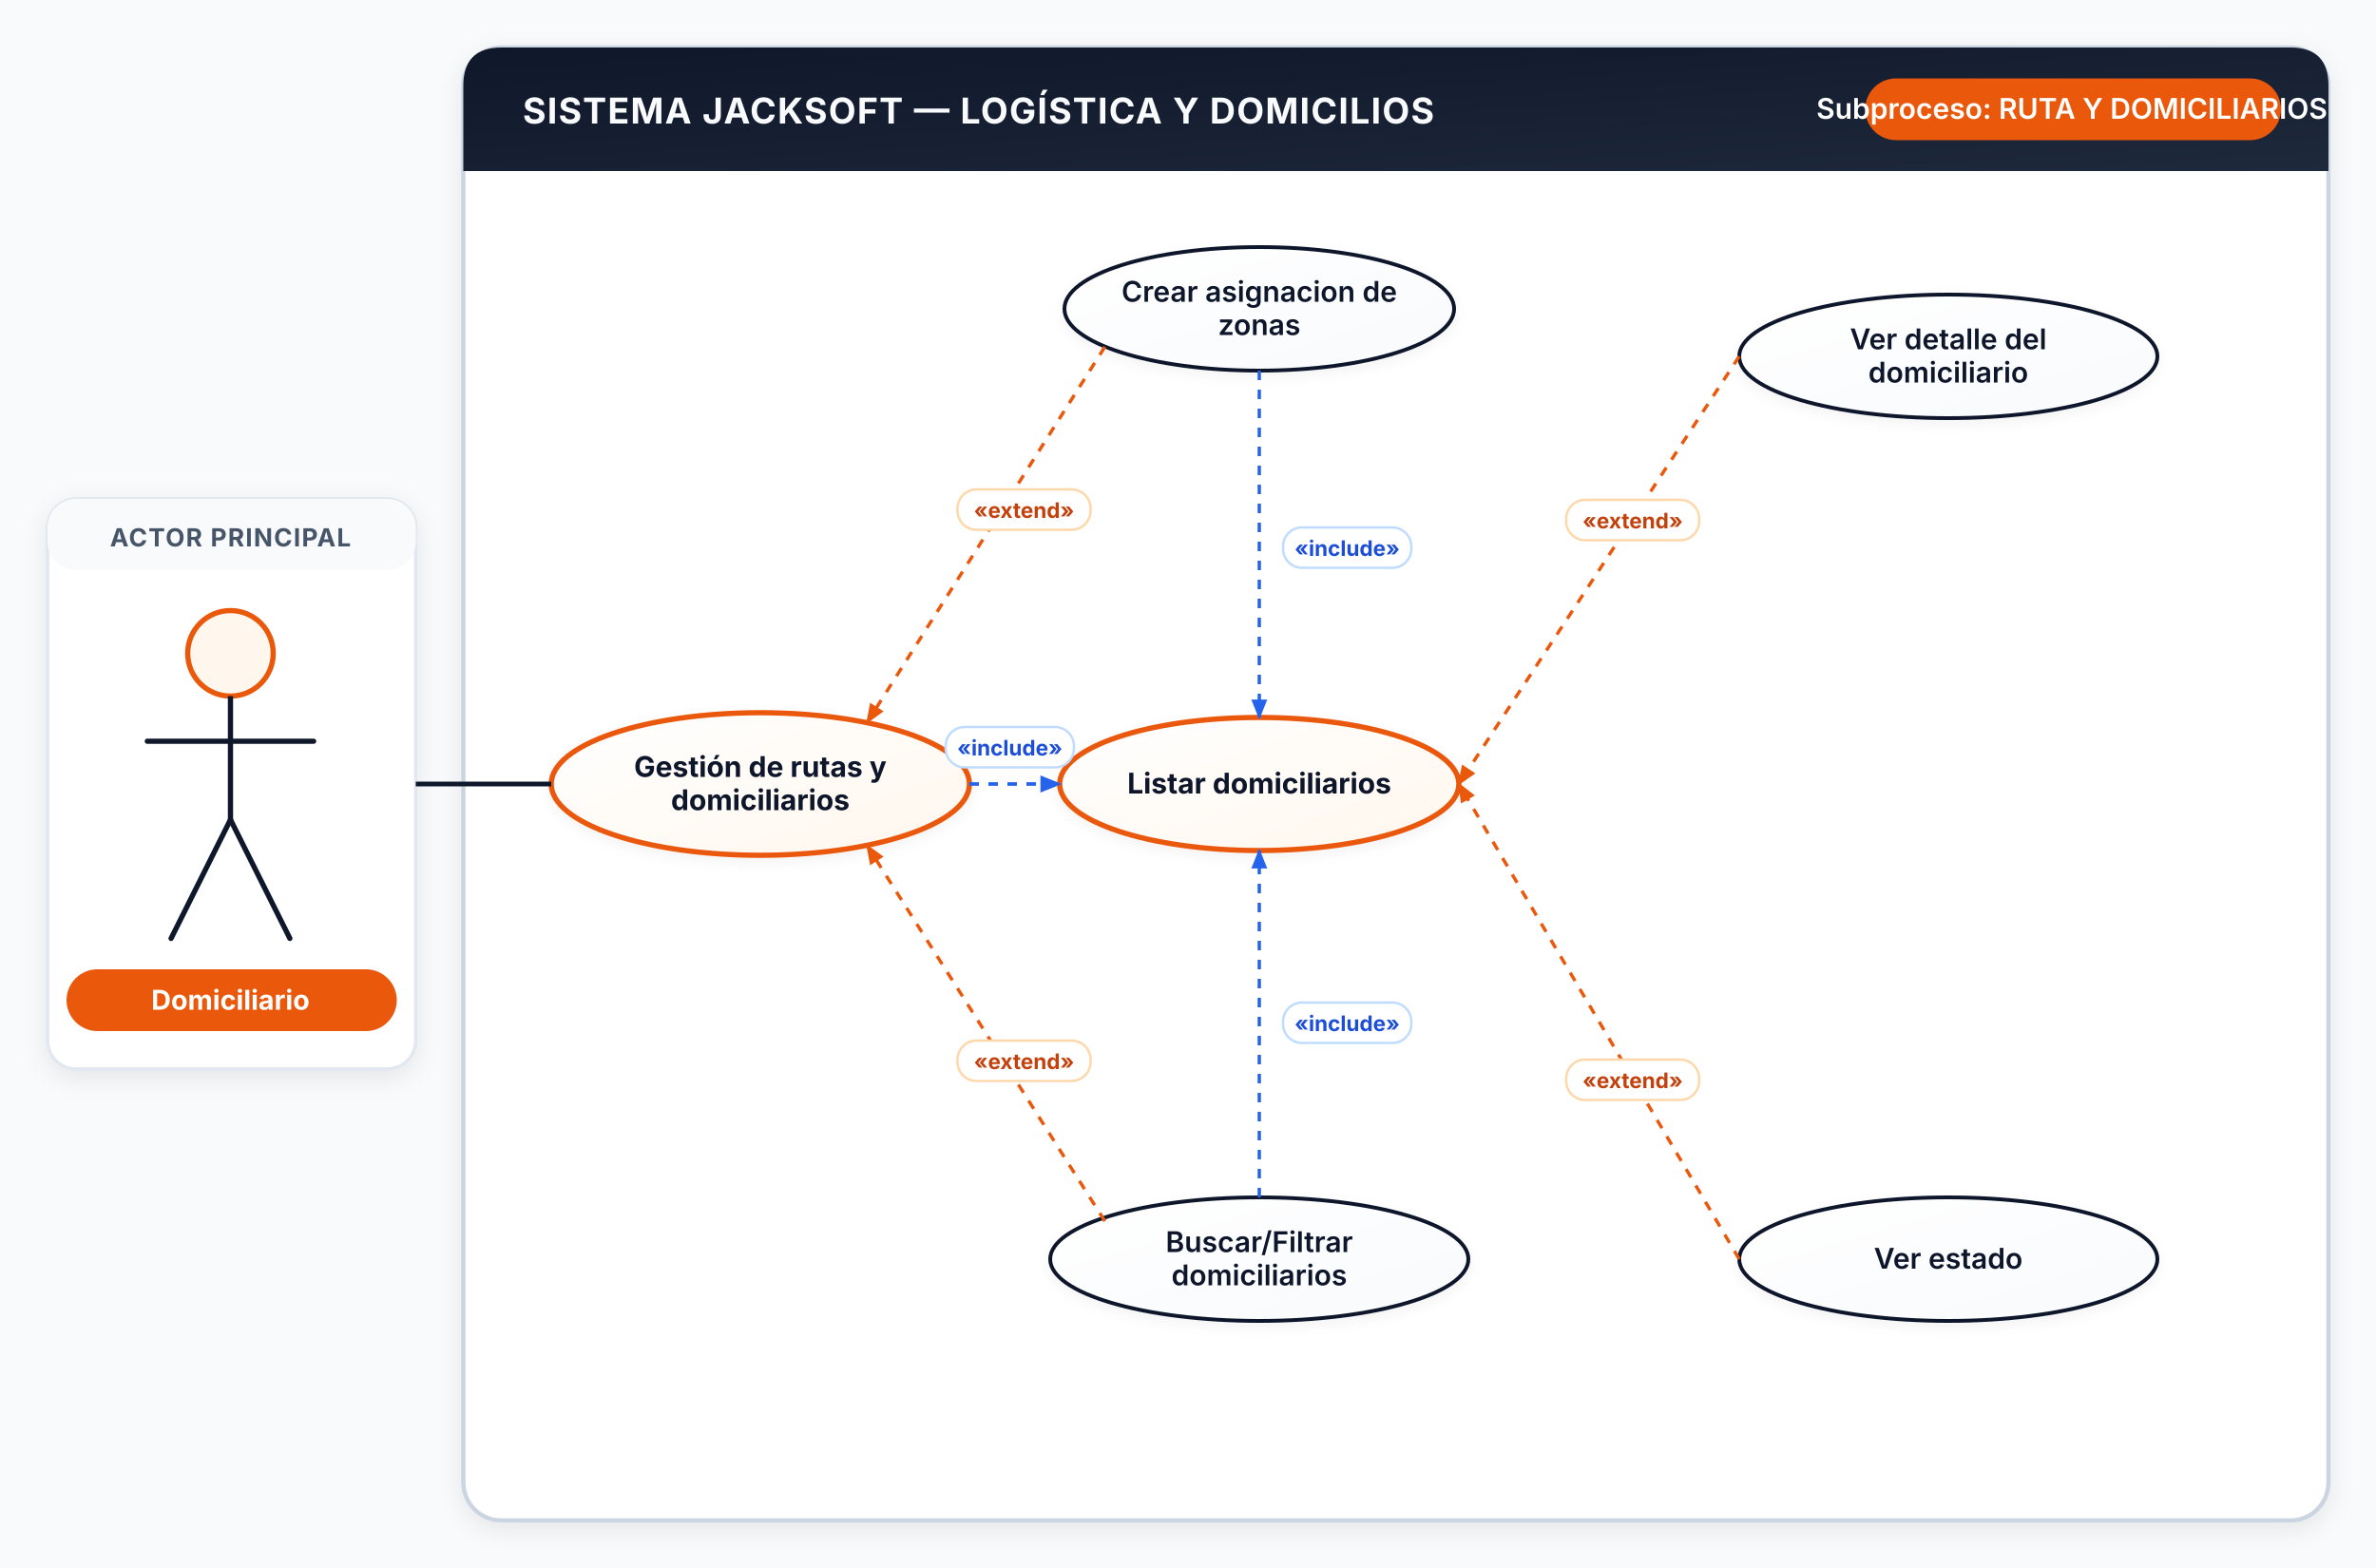
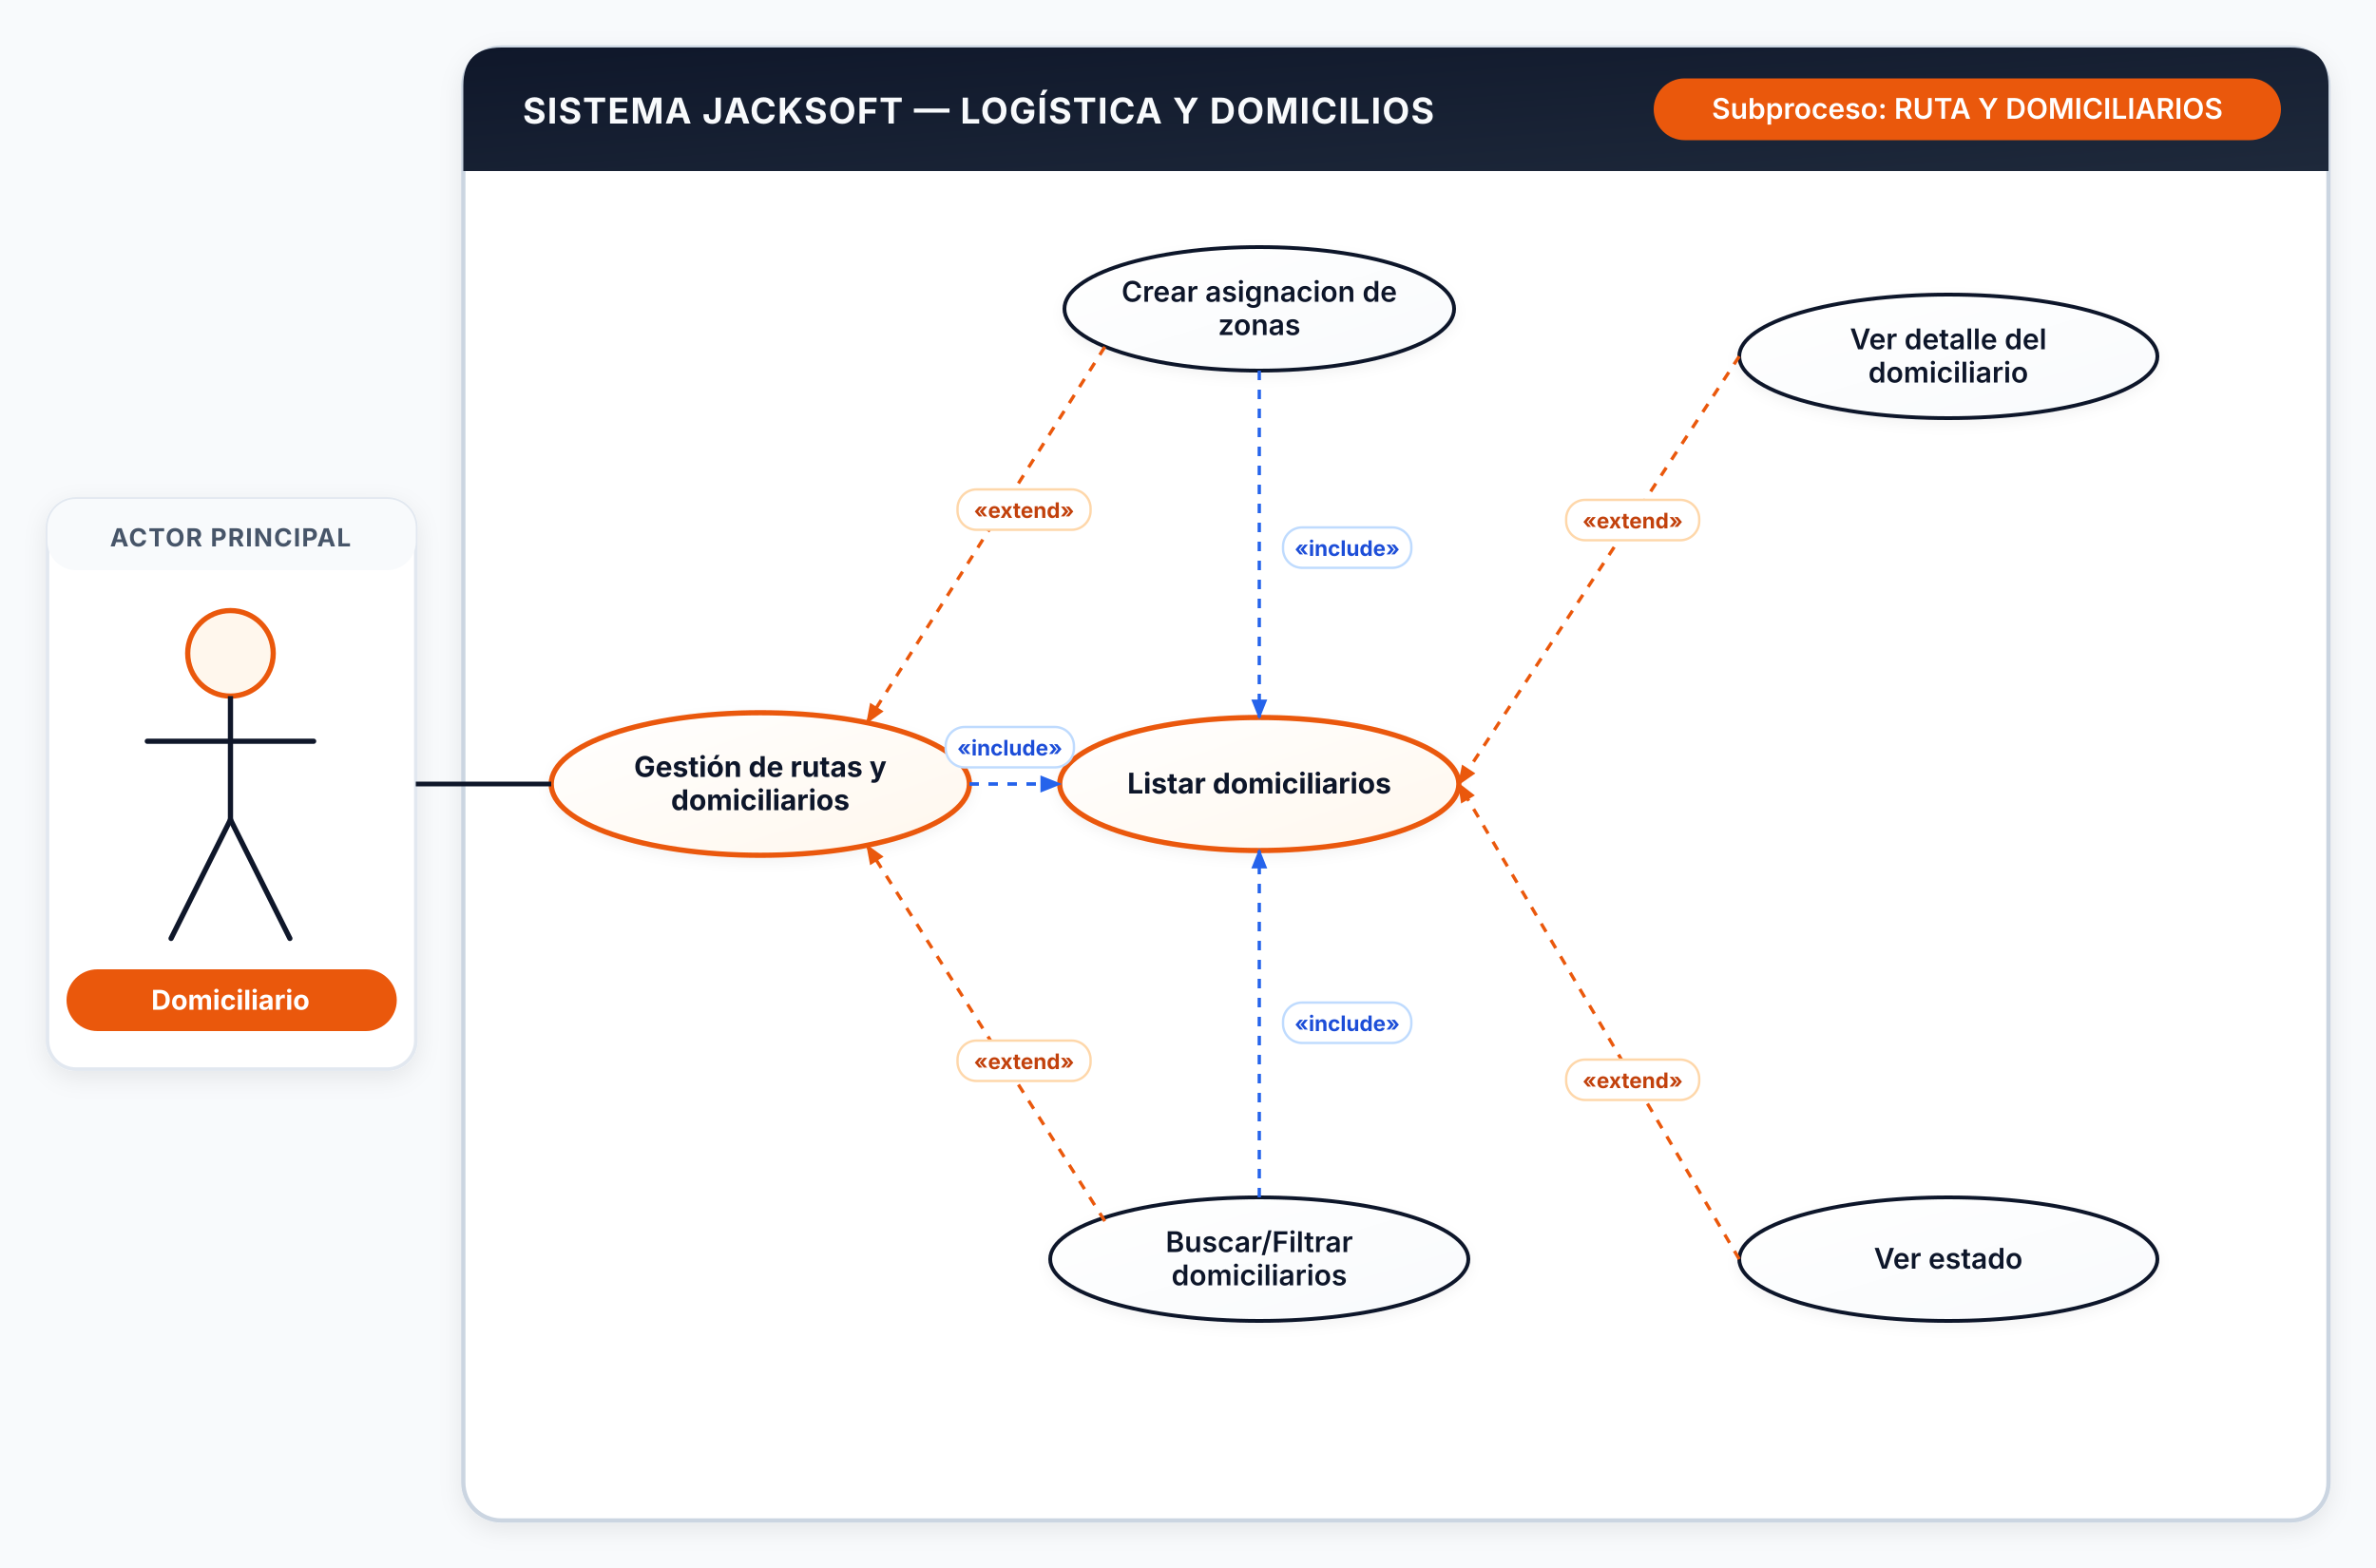
<svg xmlns="http://www.w3.org/2000/svg" width="1000" height="660" viewBox="0 0 1000 660">
  <defs>
    <linearGradient id="headerGrad" x1="0%" y1="0%" x2="100%" y2="100%">
      <stop offset="0%" stop-color="#0f172a" />
      <stop offset="100%" stop-color="#1e293b" />
    </linearGradient>
    <linearGradient id="hubUcGrad" x1="0%" y1="0%" x2="100%" y2="100%">
      <stop offset="0%" stop-color="#ffffff" />
      <stop offset="100%" stop-color="#fff7ed" />
    </linearGradient>
    <linearGradient id="ucGrad" x1="0%" y1="0%" x2="100%" y2="100%">
      <stop offset="0%" stop-color="#ffffff" />
      <stop offset="100%" stop-color="#f8fafc" />
    </linearGradient>
    <marker id="extendArrow" viewBox="0 0 10 10" refX="9" refY="5" markerWidth="6" markerHeight="6" orient="auto-start-reverse">
      <path d="M 0 1 L 10 5 L 0 9 z" fill="#ea580c" />
    </marker>
    <marker id="includeArrow" viewBox="0 0 10 10" refX="9" refY="5" markerWidth="6" markerHeight="6" orient="auto-start-reverse">
      <path d="M 0 1 L 10 5 L 0 9 z" fill="#2563eb" />
    </marker>
    <filter id="cardShadow" x="-10%" y="-10%" width="120%" height="125%" filterUnits="userSpaceOnUse">
      <feDropShadow dx="0" dy="3" stdDeviation="5" flood-color="#0f172a" flood-opacity="0.08" />
    </filter>
    <filter id="pillShadow" x="-10%" y="-10%" width="120%" height="130%" filterUnits="userSpaceOnUse">
      <feDropShadow dx="0" dy="2" stdDeviation="2.5" flood-color="#000000" flood-opacity="0.05" />
    </filter>
  </defs>
  <rect width="100%" height="100%" fill="#f8fafc" />
  <rect x="195" y="20" width="785" height="620" rx="16" fill="#ffffff" stroke="#cbd5e1" stroke-width="1.8" filter="url(#cardShadow)" />
  <path d="M 195 36 Q 195 20 211 20 L 964 20 Q 980 20 980 36 L 980 72 L 195 72 Z" fill="url(#headerGrad)" />
  <text x="220" y="52" font-family="'Inter', -apple-system, sans-serif" font-size="15" font-weight="700" fill="#f8fafc" letter-spacing="0.5">
    SISTEMA JACKSOFT — LOGÍSTICA Y DOMICILIOS
  </text>
-   <rect x="785" y="33" width="175" height="26" rx="13" fill="#ea580c" />
-   <text x="872" y="50" font-family="'Inter', -apple-system, sans-serif" font-size="12" font-weight="600" fill="#ffffff" text-anchor="middle">
+   <rect x="696" y="33" width="264" height="26" rx="13" fill="#ea580c" />
+   <text x="828" y="50" font-family="'Inter', -apple-system, sans-serif" font-size="12" font-weight="600" fill="#ffffff" text-anchor="middle">
    Subproceso: RUTA Y DOMICILIARIOS
  </text>
  <rect x="20" y="210.0" width="155" height="240" rx="12" fill="#ffffff" stroke="#e2e8f0" stroke-width="1.5" filter="url(#cardShadow)" />
  <rect x="20" y="210.0" width="155" height="30" rx="12" fill="#f8fafc" />
  <text x="97" y="230.0" font-family="'Inter', -apple-system, sans-serif" font-size="10.5" font-weight="700" fill="#475569" text-anchor="middle" letter-spacing="0.5">
    ACTOR PRINCIPAL
  </text>
  <circle cx="97" cy="275.0" r="18" fill="#fff7ed" stroke="#ea580c" stroke-width="2.2" />
  <line x1="97" y1="293.0" x2="97" y2="345.0" stroke="#0f172a" stroke-width="2.2" />
  <line x1="62" y1="312.0" x2="132" y2="312.0" stroke="#0f172a" stroke-width="2.2" stroke-linecap="round" />
  <line x1="97" y1="345.0" x2="72" y2="395.0" stroke="#0f172a" stroke-width="2.2" stroke-linecap="round" />
  <line x1="97" y1="345.0" x2="122" y2="395.0" stroke="#0f172a" stroke-width="2.2" stroke-linecap="round" />
  <rect x="28" y="408.0" width="139" height="26" rx="13" fill="#ea580c" />
  <text x="97" y="425.0" font-family="'Inter', -apple-system, sans-serif" font-size="11.5" font-weight="700" fill="#ffffff" text-anchor="middle">
    Domiciliario
  </text>
  <g filter="url(#pillShadow)">
    <ellipse cx="320" cy="330.0" rx="88" ry="30" fill="url(#hubUcGrad)" stroke="#ea580c" stroke-width="2.2" />
    <text x="320" y="327.0" font-family="'Inter', sans-serif" font-size="12" font-weight="700" fill="#0f172a" text-anchor="middle">Gestión de rutas y</text>
    <text x="320" y="341.0" font-family="'Inter', sans-serif" font-size="12" font-weight="700" fill="#0f172a" text-anchor="middle">domiciliarios</text>
  </g>
  <line x1="175" y1="330.0" x2="232" y2="330.0" stroke="#0f172a" stroke-width="2" />
  <g filter="url(#pillShadow)">
    <ellipse cx="530" cy="330.0" rx="84" ry="28" fill="url(#hubUcGrad)" stroke="#ea580c" stroke-width="2.2" />
    <text x="530" y="334.0" font-family="'Inter', sans-serif" font-size="12" font-weight="700" fill="#0f172a" text-anchor="middle">Listar domiciliarios</text>
  </g>
  <line x1="408" y1="330.0" x2="446" y2="330.0" stroke="#2563eb" stroke-width="1.5" stroke-dasharray="4,4" marker-end="url(#includeArrow)" />
  <rect x="398.0" y="306.0" width="54" height="17" rx="8" fill="#ffffff" stroke="#bfdbfe" stroke-width="1" />
  <text x="425.0" y="318.0" font-family="'Inter', sans-serif" font-size="9" font-weight="700" fill="#1d4ed8" text-anchor="middle">«include»</text>
  <g filter="url(#pillShadow)">
    <ellipse cx="530" cy="130" rx="82" ry="26" fill="url(#ucGrad)" stroke="#0f172a" stroke-width="1.6" />
    <text x="530" y="127.0" font-family="'Inter', sans-serif" font-size="12" font-weight="600" fill="#0f172a" text-anchor="middle">Crear asignacion de</text>
    <text x="530" y="141.0" font-family="'Inter', sans-serif" font-size="12" font-weight="600" fill="#0f172a" text-anchor="middle">zonas</text>
  </g>
  <line x1="465" y1="146" x2="365" y2="304.0" stroke="#ea580c" stroke-width="1.4" stroke-dasharray="4,4" marker-end="url(#extendArrow)" />
  <rect x="403.0" y="206.0" width="56" height="17" rx="8" fill="#ffffff" stroke="#fed7aa" stroke-width="1" />
  <text x="431.0" y="218.0" font-family="'Inter', sans-serif" font-size="9" font-weight="700" fill="#c2410c" text-anchor="middle">«extend»</text>
  <line x1="530" y1="156" x2="530" y2="302.0" stroke="#2563eb" stroke-width="1.4" stroke-dasharray="4,4" marker-end="url(#includeArrow)" />
  <rect x="540" y="222.0" width="54" height="17" rx="8" fill="#ffffff" stroke="#bfdbfe" stroke-width="1" />
  <text x="567" y="234.0" font-family="'Inter', sans-serif" font-size="9" font-weight="700" fill="#1d4ed8" text-anchor="middle">«include»</text>
  <g filter="url(#pillShadow)">
    <ellipse cx="530" cy="530" rx="88" ry="26" fill="url(#ucGrad)" stroke="#0f172a" stroke-width="1.6" />
    <text x="530" y="527.0" font-family="'Inter', sans-serif" font-size="12" font-weight="600" fill="#0f172a" text-anchor="middle">Buscar/Filtrar</text>
    <text x="530" y="541.0" font-family="'Inter', sans-serif" font-size="12" font-weight="600" fill="#0f172a" text-anchor="middle">domiciliarios</text>
  </g>
  <line x1="465" y1="514" x2="365" y2="356.0" stroke="#ea580c" stroke-width="1.4" stroke-dasharray="4,4" marker-end="url(#extendArrow)" />
  <rect x="403.0" y="438.0" width="56" height="17" rx="8" fill="#ffffff" stroke="#fed7aa" stroke-width="1" />
  <text x="431.0" y="450.0" font-family="'Inter', sans-serif" font-size="9" font-weight="700" fill="#c2410c" text-anchor="middle">«extend»</text>
  <line x1="530" y1="504" x2="530" y2="358.0" stroke="#2563eb" stroke-width="1.4" stroke-dasharray="4,4" marker-end="url(#includeArrow)" />
  <rect x="540" y="422.0" width="54" height="17" rx="8" fill="#ffffff" stroke="#bfdbfe" stroke-width="1" />
  <text x="567" y="434.0" font-family="'Inter', sans-serif" font-size="9" font-weight="700" fill="#1d4ed8" text-anchor="middle">«include»</text>
  <g filter="url(#pillShadow)">
    <ellipse cx="820" cy="150.0" rx="88" ry="26" fill="url(#ucGrad)" stroke="#0f172a" stroke-width="1.6" />
    <text x="820" y="147.0" font-family="'Inter', sans-serif" font-size="12" font-weight="600" fill="#0f172a" text-anchor="middle">Ver detalle del</text>
    <text x="820" y="161.0" font-family="'Inter', sans-serif" font-size="12" font-weight="600" fill="#0f172a" text-anchor="middle">domiciliario</text>
  </g>
  <line x1="732" y1="150.0" x2="614" y2="330.0" stroke="#ea580c" stroke-width="1.4" stroke-dasharray="4,4" marker-end="url(#extendArrow)" />
  <rect x="659.16" y="210.4" width="56" height="17" rx="8" fill="#ffffff" stroke="#fed7aa" stroke-width="1" />
  <text x="687.16" y="222.4" font-family="'Inter', sans-serif" font-size="9" font-weight="700" fill="#c2410c" text-anchor="middle">«extend»</text>
  <g filter="url(#pillShadow)">
    <ellipse cx="820" cy="530.0" rx="88" ry="26" fill="url(#ucGrad)" stroke="#0f172a" stroke-width="1.6" />
    <text x="820" y="534.0" font-family="'Inter', sans-serif" font-size="12" font-weight="600" fill="#0f172a" text-anchor="middle">Ver estado</text>
  </g>
  <line x1="732" y1="530.0" x2="614" y2="330.0" stroke="#ea580c" stroke-width="1.4" stroke-dasharray="4,4" marker-end="url(#extendArrow)" />
  <rect x="659.16" y="446.0" width="56" height="17" rx="8" fill="#ffffff" stroke="#fed7aa" stroke-width="1" />
  <text x="687.16" y="458.0" font-family="'Inter', sans-serif" font-size="9" font-weight="700" fill="#c2410c" text-anchor="middle">«extend»</text>
</svg>
